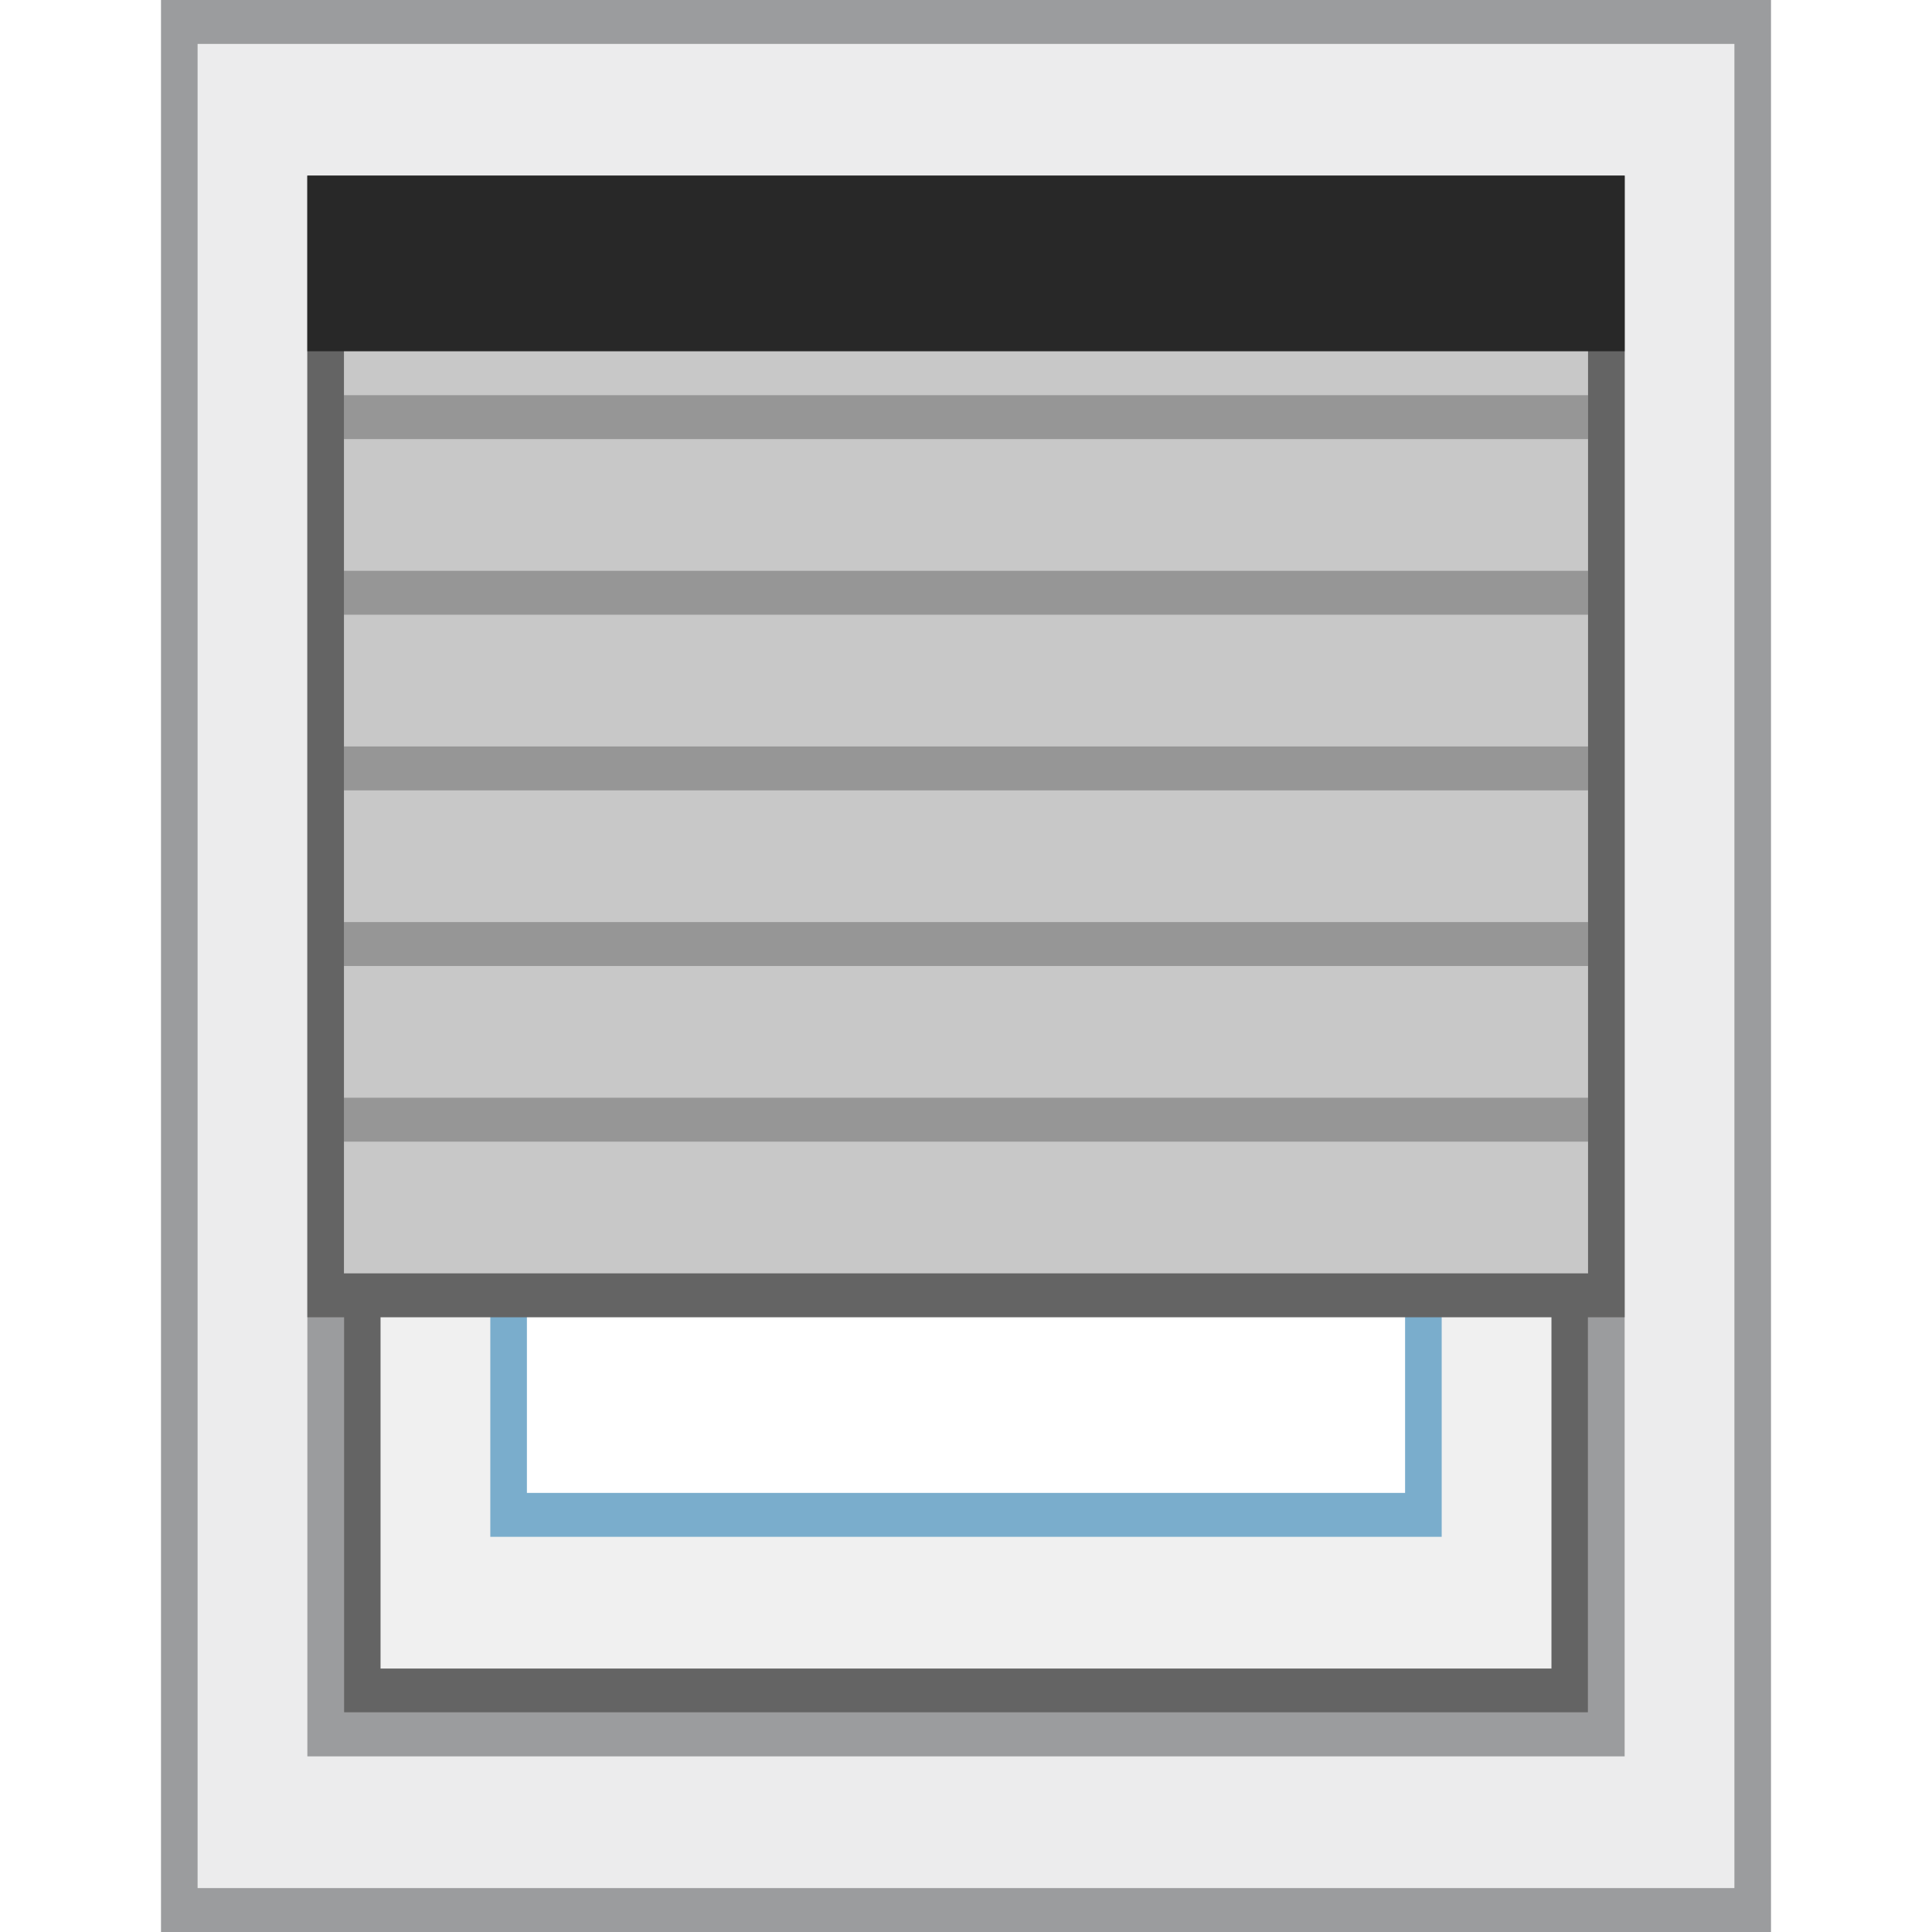
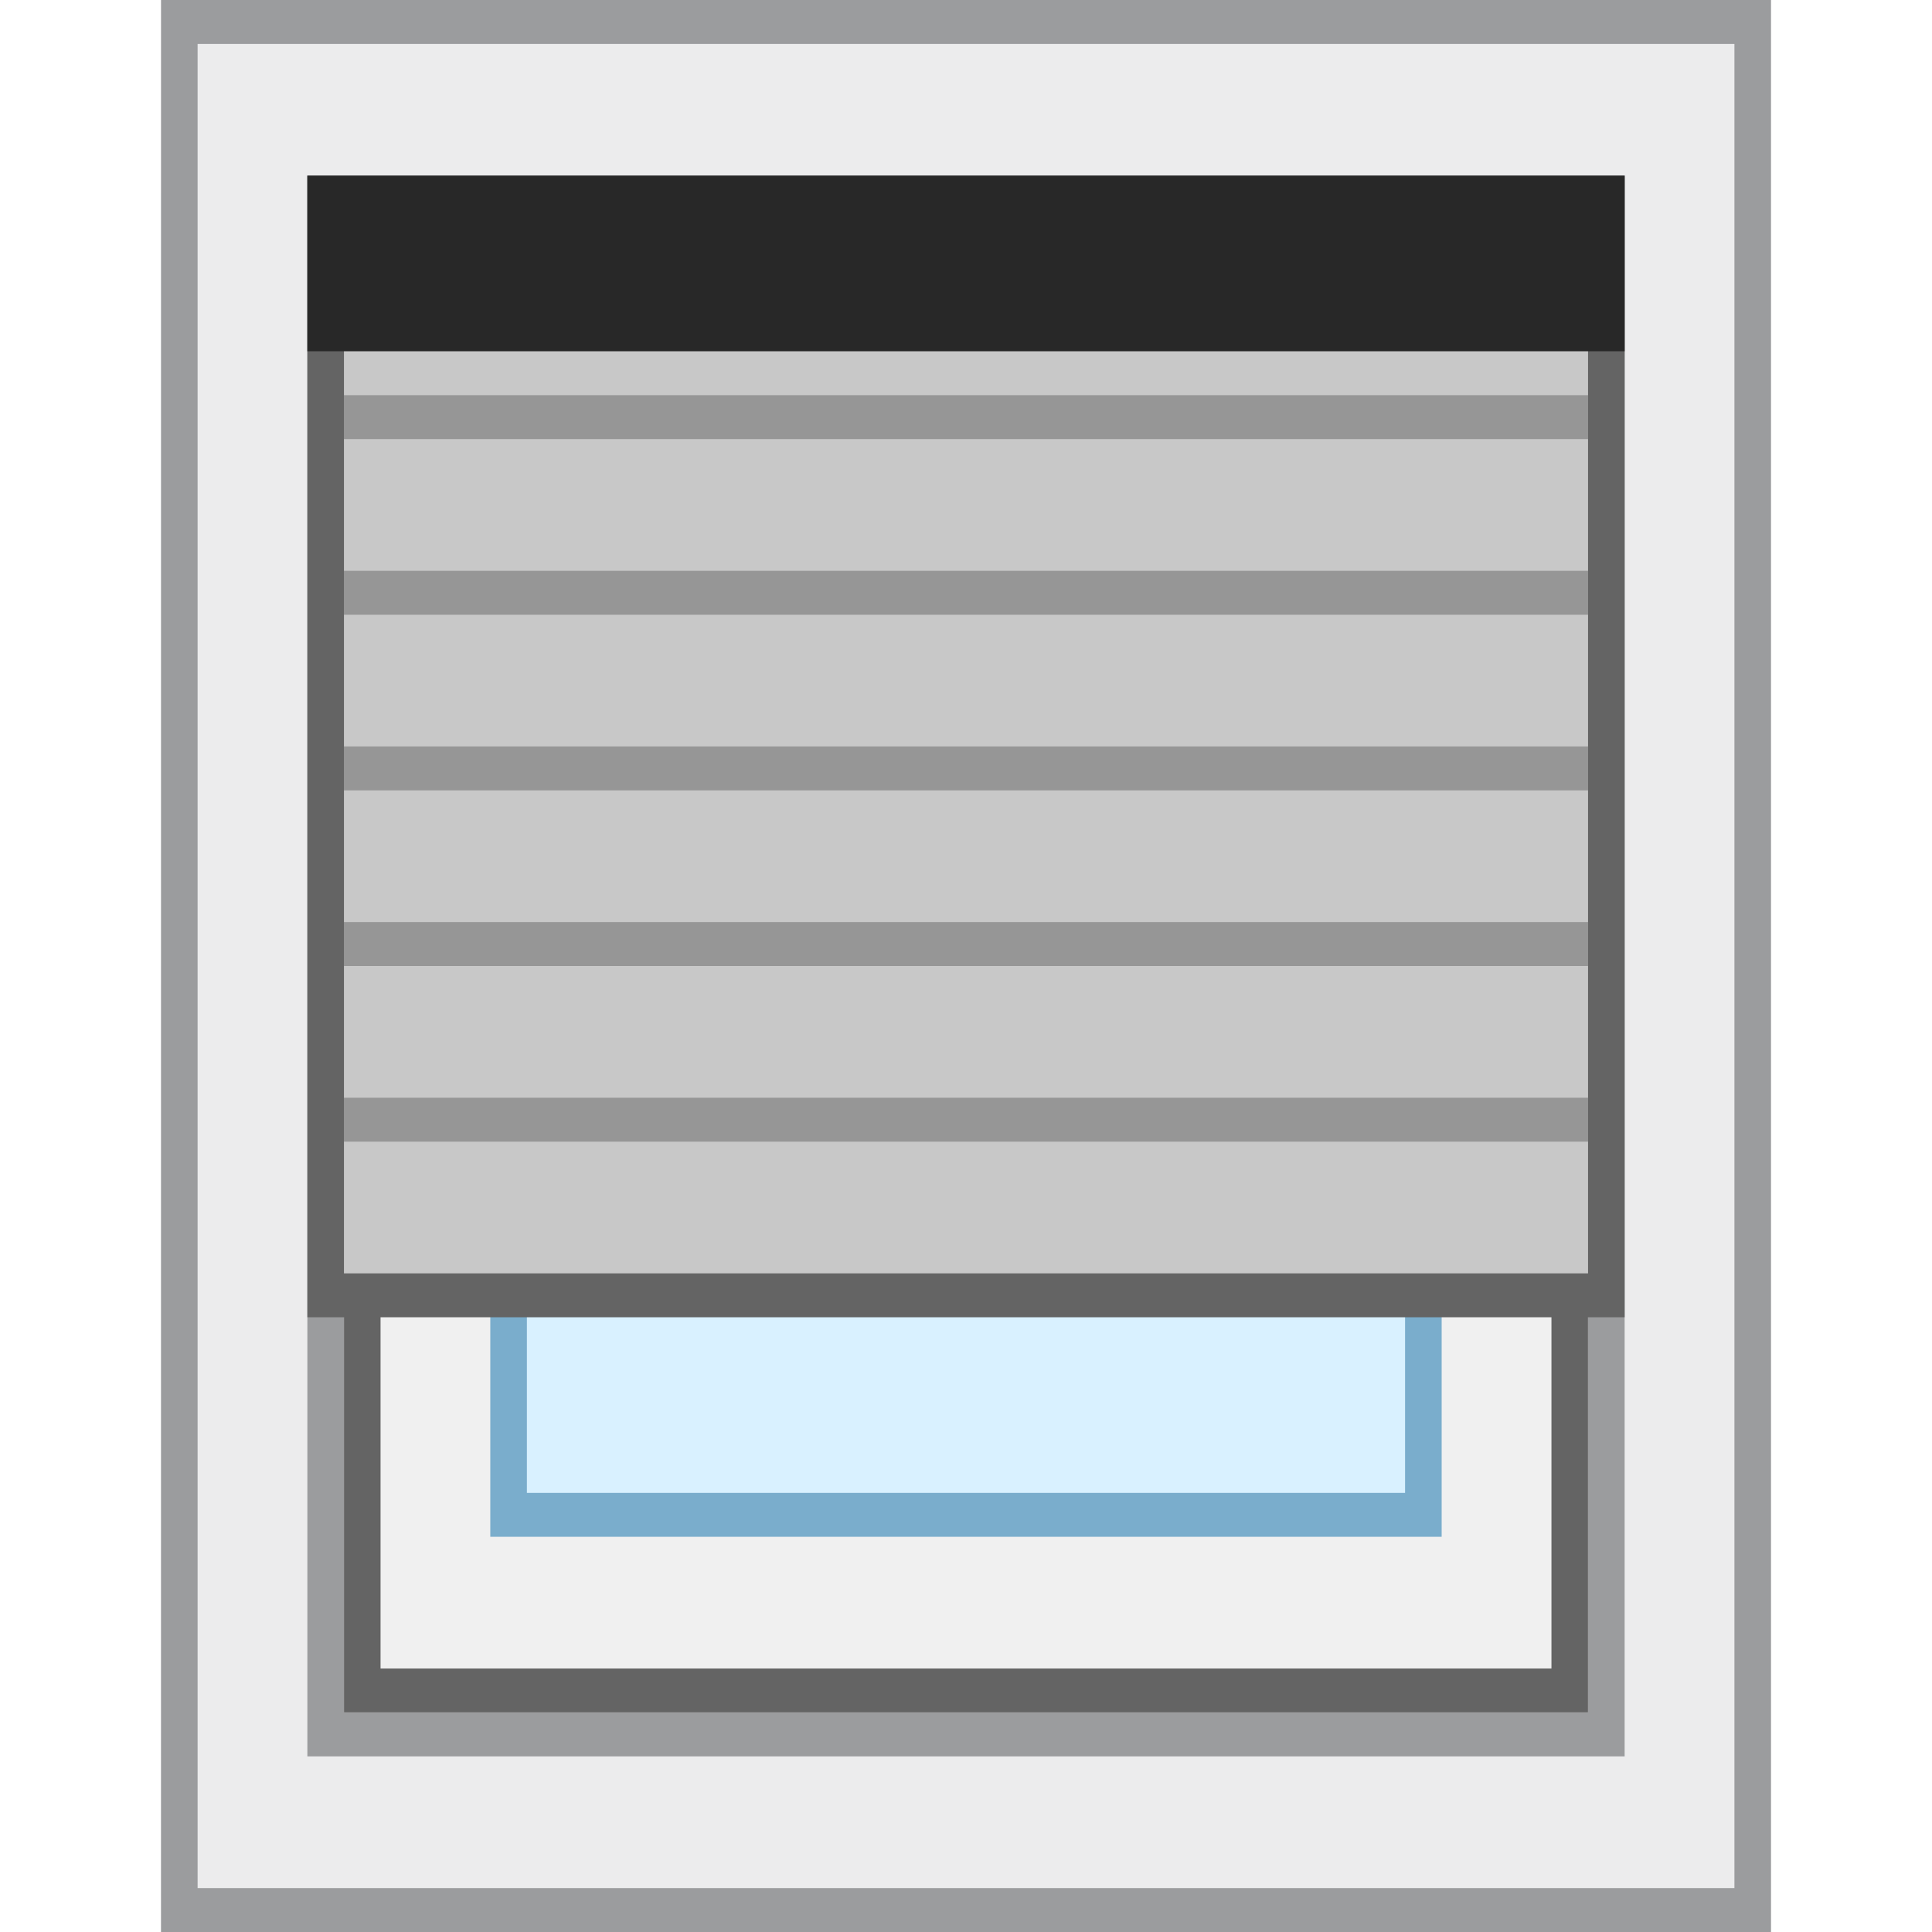
<svg xmlns="http://www.w3.org/2000/svg" viewBox="0 0 64 64" style="enable-background:new 0 0 64 64" id="svg210" version="1.1">
  <defs id="defs242" />
-   <g id="g837" transform="matrix(1.212121,0,0,1.212121,-6.787878,-6.787878)">
-     <path id="path212" d="m 15.5,12.2 v 39.6 h 33 V 12.2 Z m 4,4.8 h 25 v 30 h -25 z" style="fill:#f0f0f0;stroke-width:1.095" />
-     <path id="path214" style="fill:#646464;stroke-width:1.095" d="M 48,12.8 V 51.2 H 16 V 12.8 h 32 m 1,-1.2 H 15 v 40.8 h 34 z" />
-     <path id="path218" style="fill:#7aadcc;stroke-width:1.095" d="M 44,17.6 V 46.4 H 20 V 17.6 h 24 m 1,-1.2 H 19 v 31.2 h 26 z" />
-     <path id="path220" style="fill:#ececed;stroke-width:1.095" d="M 10.5,57.8 V 6.2 h 43 v 51.6 h -43 m 4,-4.8 h 35 V 11 h -35 v 42" />
-     <path id="path222" style="fill:#9b9c9e;stroke-width:1.095" d="M 53,6.8 V 57.2 H 11 V 6.8 H 53 M 14,53.6 h 1 34 1 V 52.4 11.6 10.4 H 49 15 14 v 1.2 40.8 1.2 M 54,5.6 H 10 V 58.4 H 54 Z M 15,52.4 V 11.6 H 49 V 52.4 H 15" />
-     <path id="path224" style="fill:#c8c8c8;stroke-width:1.095" d="m 14.5,11 h 35 v 30 h -35 z" />
-     <path id="path226" style="fill:#646464;stroke-width:1.095" d="M 49,11.6 V 40.4 H 15 V 11.6 h 34 m 1,-1.2 H 14 v 31.2 h 36 z" />
-     <path id="path228" style="opacity:0.25;stroke-width:1.095" d="m 15,16.4 h 34 v 1.2 H 15 Z" />
-     <path id="path230" style="opacity:0.25;stroke-width:1.095" d="m 15,21.2 h 34 v 1.2 H 15 Z" />
-     <path id="path232" style="opacity:0.25;stroke-width:1.095" d="m 15,26 h 34 v 1.2 H 15 Z" />
-     <path id="path234" style="opacity:0.25;stroke-width:1.095" d="M 15,30.8 H 49 V 32 H 15 Z" />
-     <path id="path236" style="opacity:0.25;stroke-width:1.095" d="m 15,35.6 h 34 v 1.2 H 15 Z" />
-     <path id="path238" style="fill:#282828;stroke-width:1.095" d="m 14,10.4 h 36 v 4.8 H 14 Z" />
+   <g id="g4165">
+     <path id="path6-3" style="fill:#d9f1ff;stroke-width:1.095" d="m 16.776,13.986 30.303,0 0,36.364 -30.303,0 z" />
+     <path id="path212" d="M 12,8 12,56 52,56 52,8 Z m 4.848,5.818 30.303,0 0,36.364 -30.303,0 z" style="fill:#f0f0f0;stroke-width:1.095" />
+     <path id="path214" style="fill:#646464;stroke-width:1.095" d="m 51.394,8.727 0,46.545 -38.788,0 0,-46.545 38.788,0 m 1.212,-1.455 -41.212,0 0,49.455 41.212,0 z" />
+     <path id="path218" style="fill:#7aadcc;stroke-width:1.095" d="m 46.545,14.545 0,34.909 -29.091,0 0,-34.909 29.091,0 m 1.212,-1.455 -31.515,0 0,37.818 31.515,0 z" />
+     <path id="path220" style="fill:#ececed;stroke-width:1.095" d="m 5.939,63.273 0,-62.545 52.121,0 0,62.545 -52.121,0 m 4.848,-5.818 42.424,0 0,-50.909 -42.424,0 0,50.909" />
+     <path id="path222" style="fill:#9b9c9e;stroke-width:1.095" d="m 57.455,1.455 0,61.091 -50.909,0 0,-61.091 50.909,0 m -47.273,56.727 1.212,0 41.212,0 1.212,0 0,-1.455 0,-49.455 0,-1.455 -1.212,0 -41.212,0 -1.212,0 0,1.455 0,49.455 0,1.455 M 58.667,3.1999999e-7 l -53.333,0 L 5.333,64 58.667,64 Z M 11.394,56.727 l 0,-49.455 41.212,0 0,49.455 -41.212,0" />
+     <path id="path224" style="fill:#c8c8c8;stroke-width:1.095" d="m 10.788,6.545 42.424,0 0,36.364 -42.424,0 z" />
+     <path id="path226" style="fill:#646464;stroke-width:1.095" d="m 52.606,7.273 0,34.909 -41.212,0 0,-34.909 41.212,0 m 1.212,-1.455 -43.636,0 0,37.818 43.636,0 z" />
+     <path id="path228" style="opacity:0.25;stroke-width:1.095" d="m 11.394,13.091 41.212,0 0,1.455 -41.212,0 z" />
+     <path id="path230" style="opacity:0.25;stroke-width:1.095" d="m 11.394,18.909 41.212,0 0,1.455 -41.212,0 z" />
+     <path id="path232" style="opacity:0.25;stroke-width:1.095" d="m 11.394,24.727 41.212,0 0,1.455 -41.212,0 z" />
+     <path id="path234" style="opacity:0.25;stroke-width:1.095" d="m 11.394,30.545 41.212,0 0,1.455 -41.212,0 z" />
+     <path id="path236" style="opacity:0.25;stroke-width:1.095" d="m 11.394,36.364 41.212,0 0,1.455 -41.212,0 z" />
+     <path id="path238" style="fill:#282828;stroke-width:1.095" d="m 10.182,5.818 43.636,0 0,5.818 -43.636,0 z" />
  </g>
</svg>
